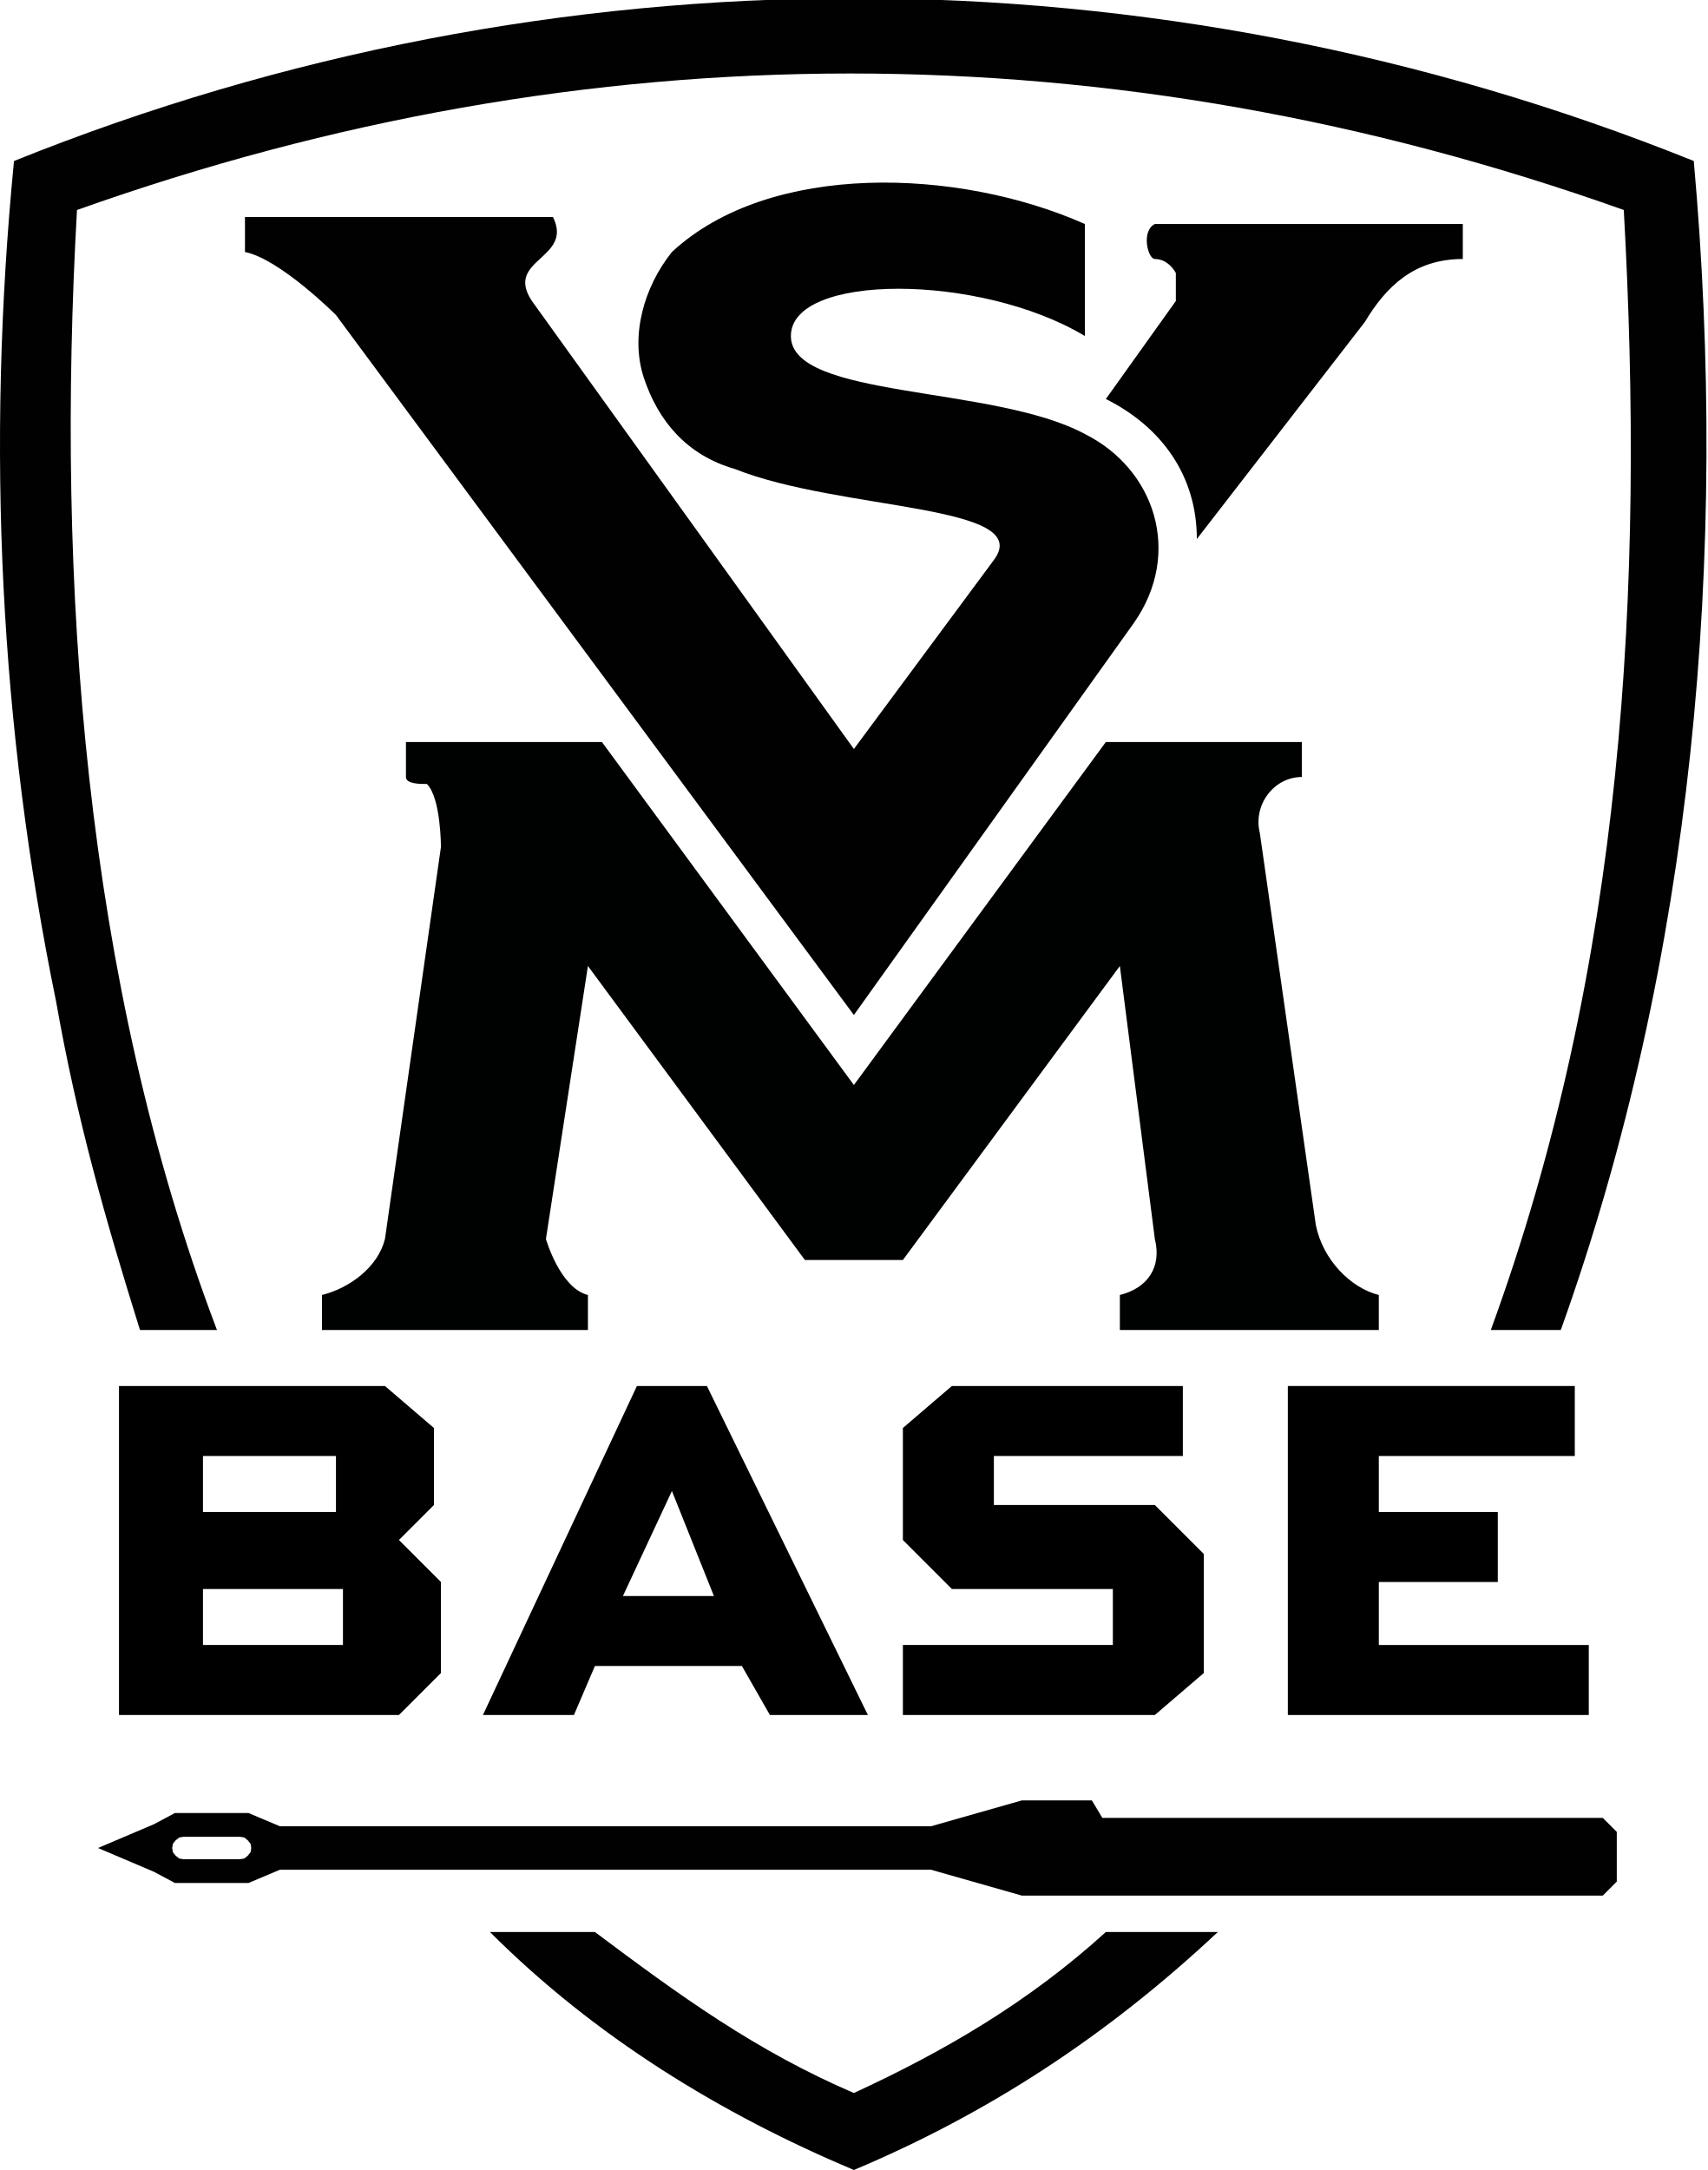
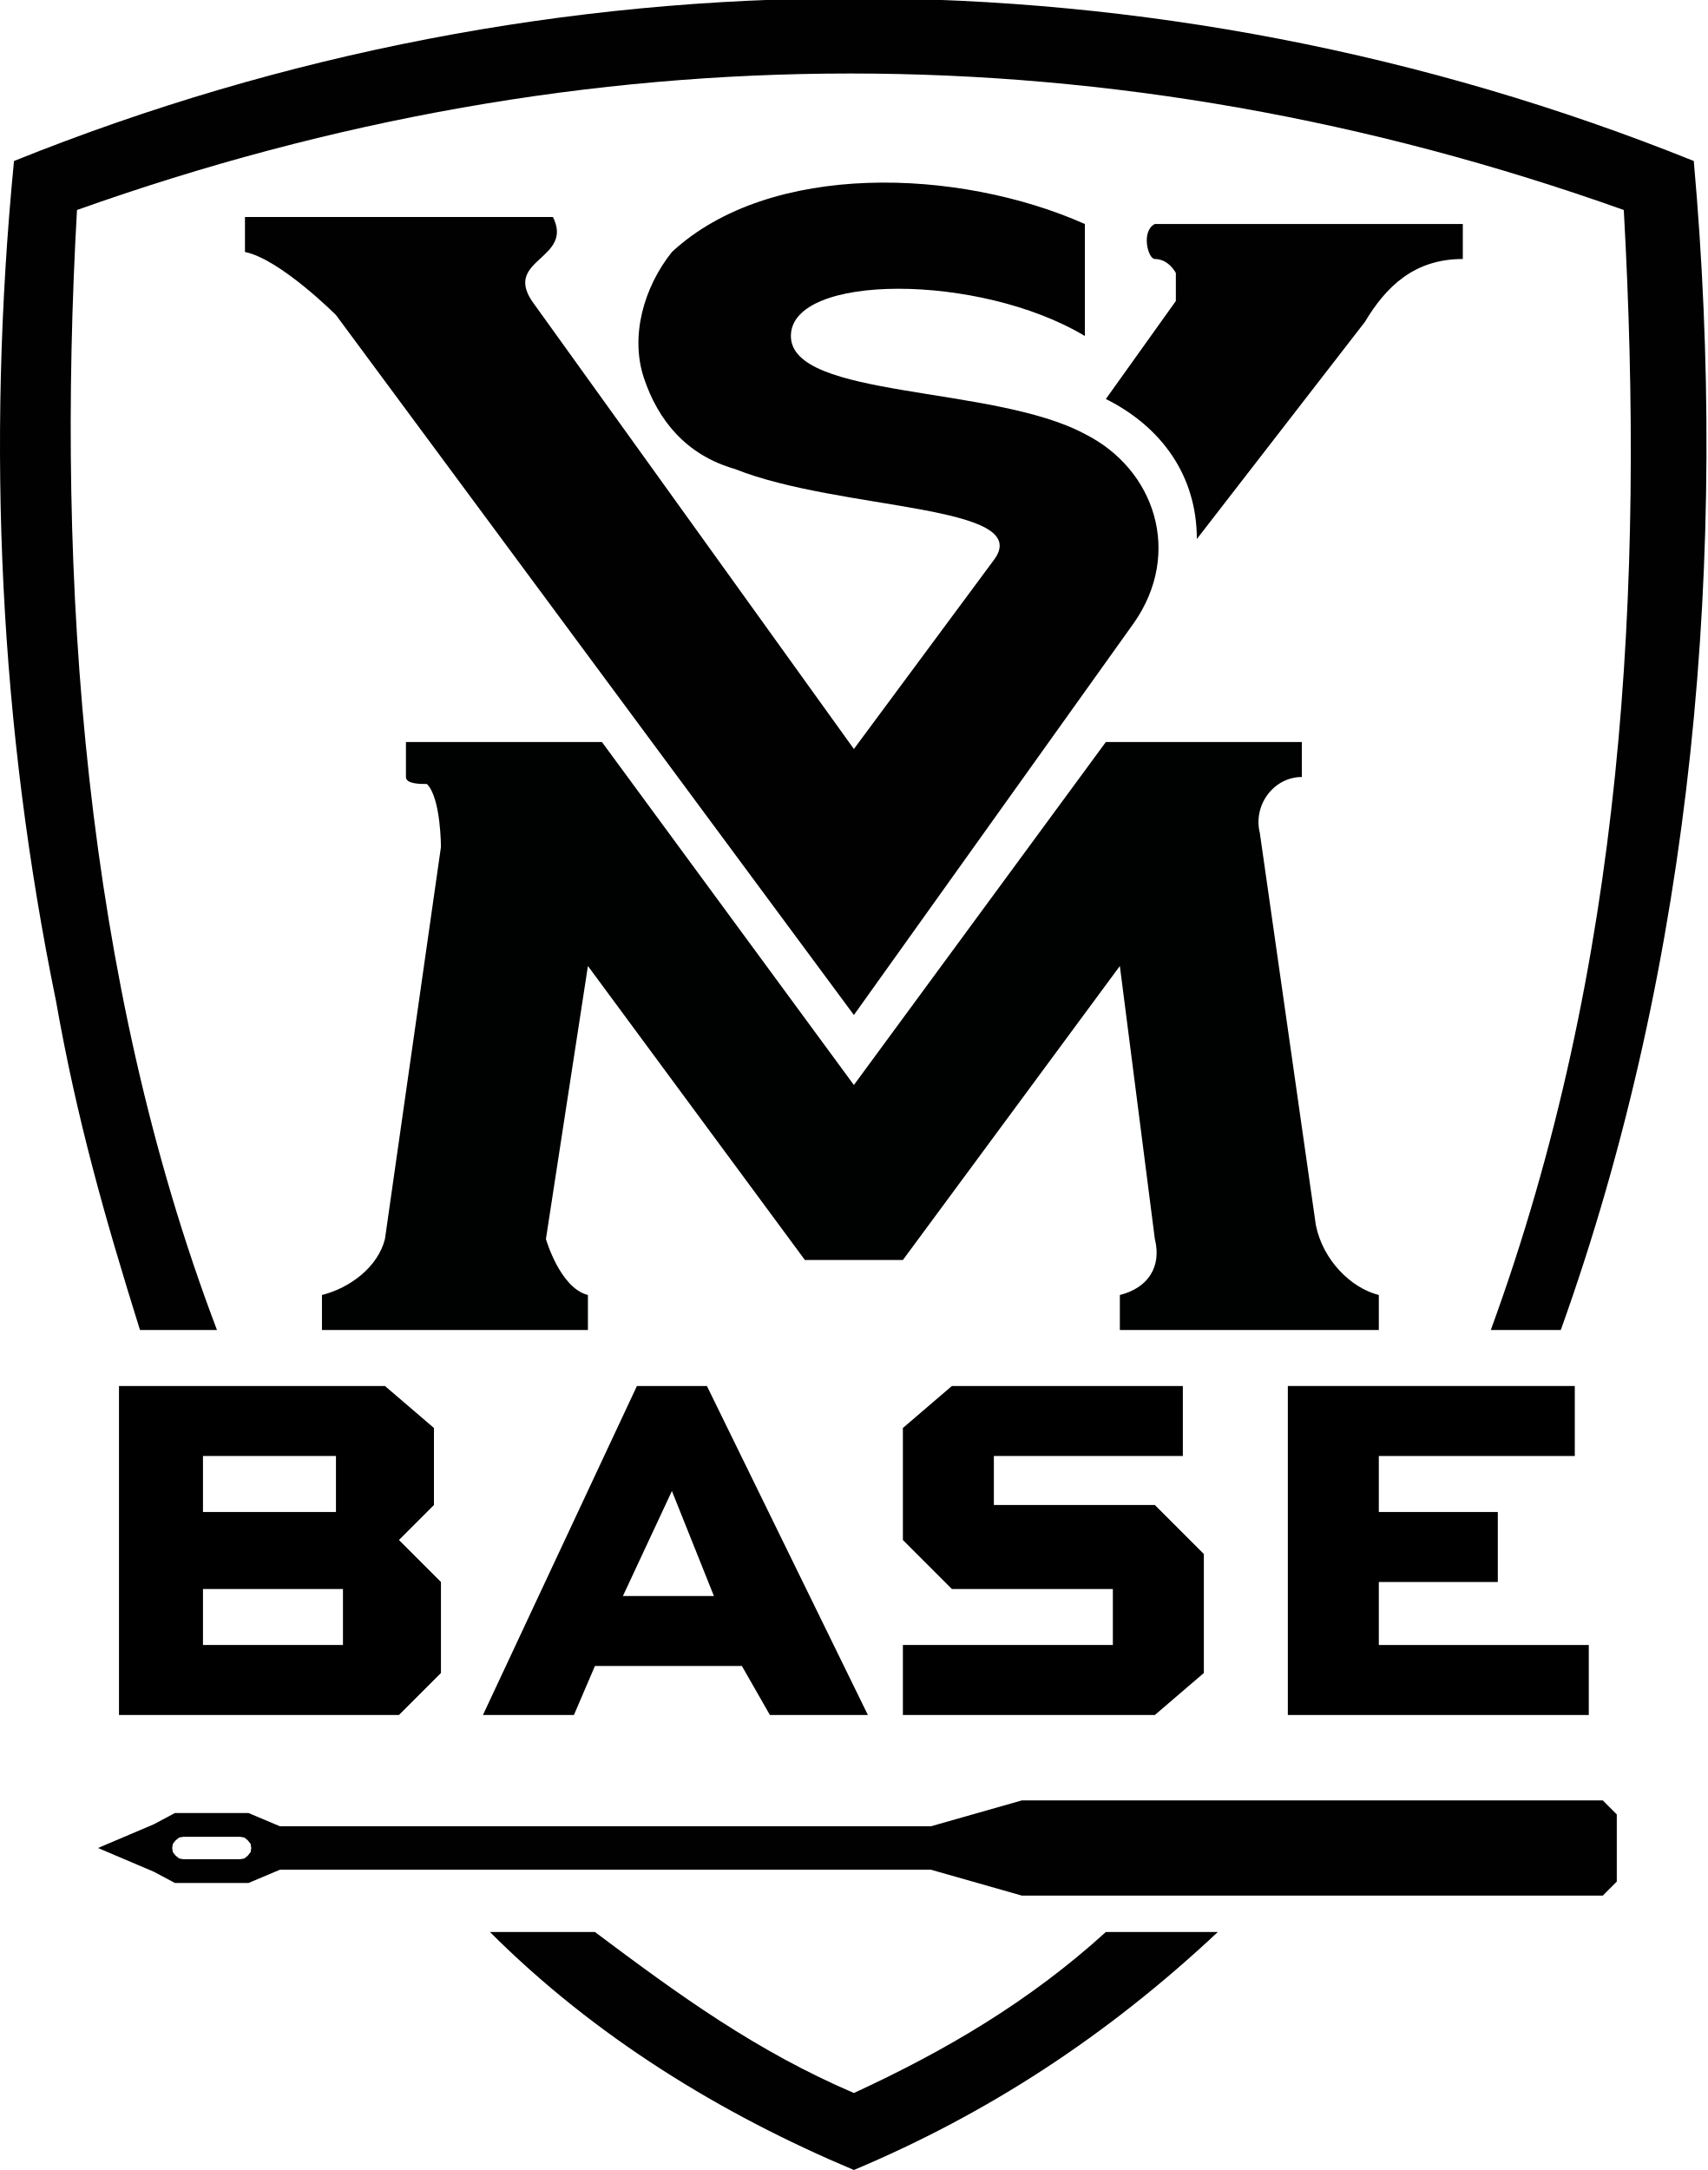
<svg xmlns="http://www.w3.org/2000/svg" id="Layer_1" data-name="Layer 1" viewBox="0 0 2.44 3.1">
  <g id="Generative_Object" data-name="Generative Object">
    <g>
      <path d="M1.65,1.77l-.05-.39-.31.42s-.1,0-.14,0l-.31-.42-.06.39s.02.07.06.08c0,.02,0,.03,0,.05h-.38s0-.03,0-.05c.04-.01.08-.04.09-.08l.08-.56s0-.07-.02-.09c-.01,0-.03,0-.03-.01,0-.01,0-.03,0-.05h.28s.36.49.36.49l.36-.49h.28s0,.03,0,.05c-.04,0-.07.04-.06.08l.08.56c.01.05.05.09.09.1,0,.02,0,.03,0,.05h-.37s0-.05,0-.05C1.64,1.84,1.66,1.81,1.65,1.77Z" style="fill: #000101;" />
      <path d="M.35.36s0-.03,0-.05h.44c.03.06-.07.06-.03.12l.46.64.2-.27c.06-.08-.22-.07-.37-.13-.07-.02-.11-.07-.13-.13-.02-.06,0-.13.04-.18.14-.13.41-.12.59-.04v.16c-.15-.09-.42-.09-.42,0s.29.07.42.14c.1.05.14.17.07.27l-.4.56L.48.45S.4.37.35.36Z" style="fill: #010101;" />
      <path d="M2.32.3C1.59.04.84.04.11.3c-.03.53.01,1.1.2,1.6h-.11c-.05-.16-.09-.3-.12-.47C0,1.04-.02.64.02.23c.77-.31,1.63-.31,2.4,0,.05.56,0,1.14-.19,1.67h-.1C2.32,1.38,2.35.84,2.32.3Z" style="fill: #010101;" />
      <path d="M1.58,2.76h.16c-.16.15-.33.26-.52.34-.19-.08-.37-.19-.52-.34h.15c.12.09.23.17.37.23C1.35,2.93,1.47,2.86,1.58,2.76Z" style="fill: #010101;" />
      <path d="M1.71.77c0-.09-.05-.16-.13-.2l.1-.14s0-.03,0-.04c0,0-.01-.02-.03-.02-.01,0-.02-.04,0-.05h.44s0,.03,0,.05c-.07,0-.11.04-.14.09L1.71.77Z" style="fill: #010101;" />
-       <path id="needle_15x1" d="M0.14,2.64 L0.22,2.606 L0.25,2.59 L0.355,2.59 L0.4,2.609 L1.33,2.609 L1.46,2.572 L1.56,2.572 L1.575,2.597 L2.29,2.597 L2.31,2.617 L2.31,2.688 L2.29,2.708 L1.46,2.708 L1.33,2.671 L0.4,2.671 L0.355,2.69 L0.25,2.69 L0.22,2.674Z M0.262,2.624 L0.256,2.625 L0.251,2.629 L0.247,2.634 L0.246,2.64 L0.247,2.646 L0.251,2.651 L0.256,2.655 L0.262,2.656 L0.343,2.656 L0.349,2.655 L0.354,2.651 L0.358,2.646 L0.359,2.64 L0.358,2.634 L0.354,2.629 L0.349,2.625 L0.343,2.624Z" style="fill: #010101;" fill-rule="evenodd" />
+       <path id="needle_15x1" d="M0.14,2.64 L0.22,2.606 L0.25,2.59 L0.355,2.59 L0.4,2.609 L1.33,2.609 L1.46,2.572 L2.29,2.572 L2.31,2.592 L2.31,2.688 L2.29,2.708 L1.46,2.708 L1.33,2.671 L0.4,2.671 L0.355,2.69 L0.25,2.69 L0.22,2.674Z M0.262,2.624 L0.256,2.625 L0.251,2.629 L0.247,2.634 L0.246,2.64 L0.247,2.646 L0.251,2.651 L0.256,2.655 L0.262,2.656 L0.343,2.656 L0.349,2.655 L0.354,2.651 L0.358,2.646 L0.359,2.64 L0.358,2.634 L0.354,2.629 L0.349,2.625 L0.343,2.624Z" style="fill: #010101;" fill-rule="evenodd" />
    </g>
    <g>
      <path d="M.55,1.98l.07.06v.11l-.05.05.06.06v.13l-.06.06H.17v-.47H.55ZM.29,2.16h.19v-.08h0s-.19,0-.19,0V2.16ZM.29,2.35h.2v-.08h0s-.2,0-.2,0V2.35Z" />
      <path d="M.69,2.45l.22-.47h.1l.23.47h-.14l-.04-.07h-.21l-.03.07H.69ZM.89,2.28h.13l-.06-.15h0L.89,2.28Z" />
      <path d="M1.72,2.39l-.07.06h-.36v-.1h.3v-.08h0s-.23,0-.23,0l-.07-.07v-.16l.07-.06h.33v.1h-.27v.07h0s.23,0,.23,0l.07.07V2.39Z" />
      <path d="M2.14,2.26h-.17v.09h.3v.1h-.43v-.47h.41v.1h-.28v.08h.17V2.26Z" />
    </g>
  </g>
</svg>
